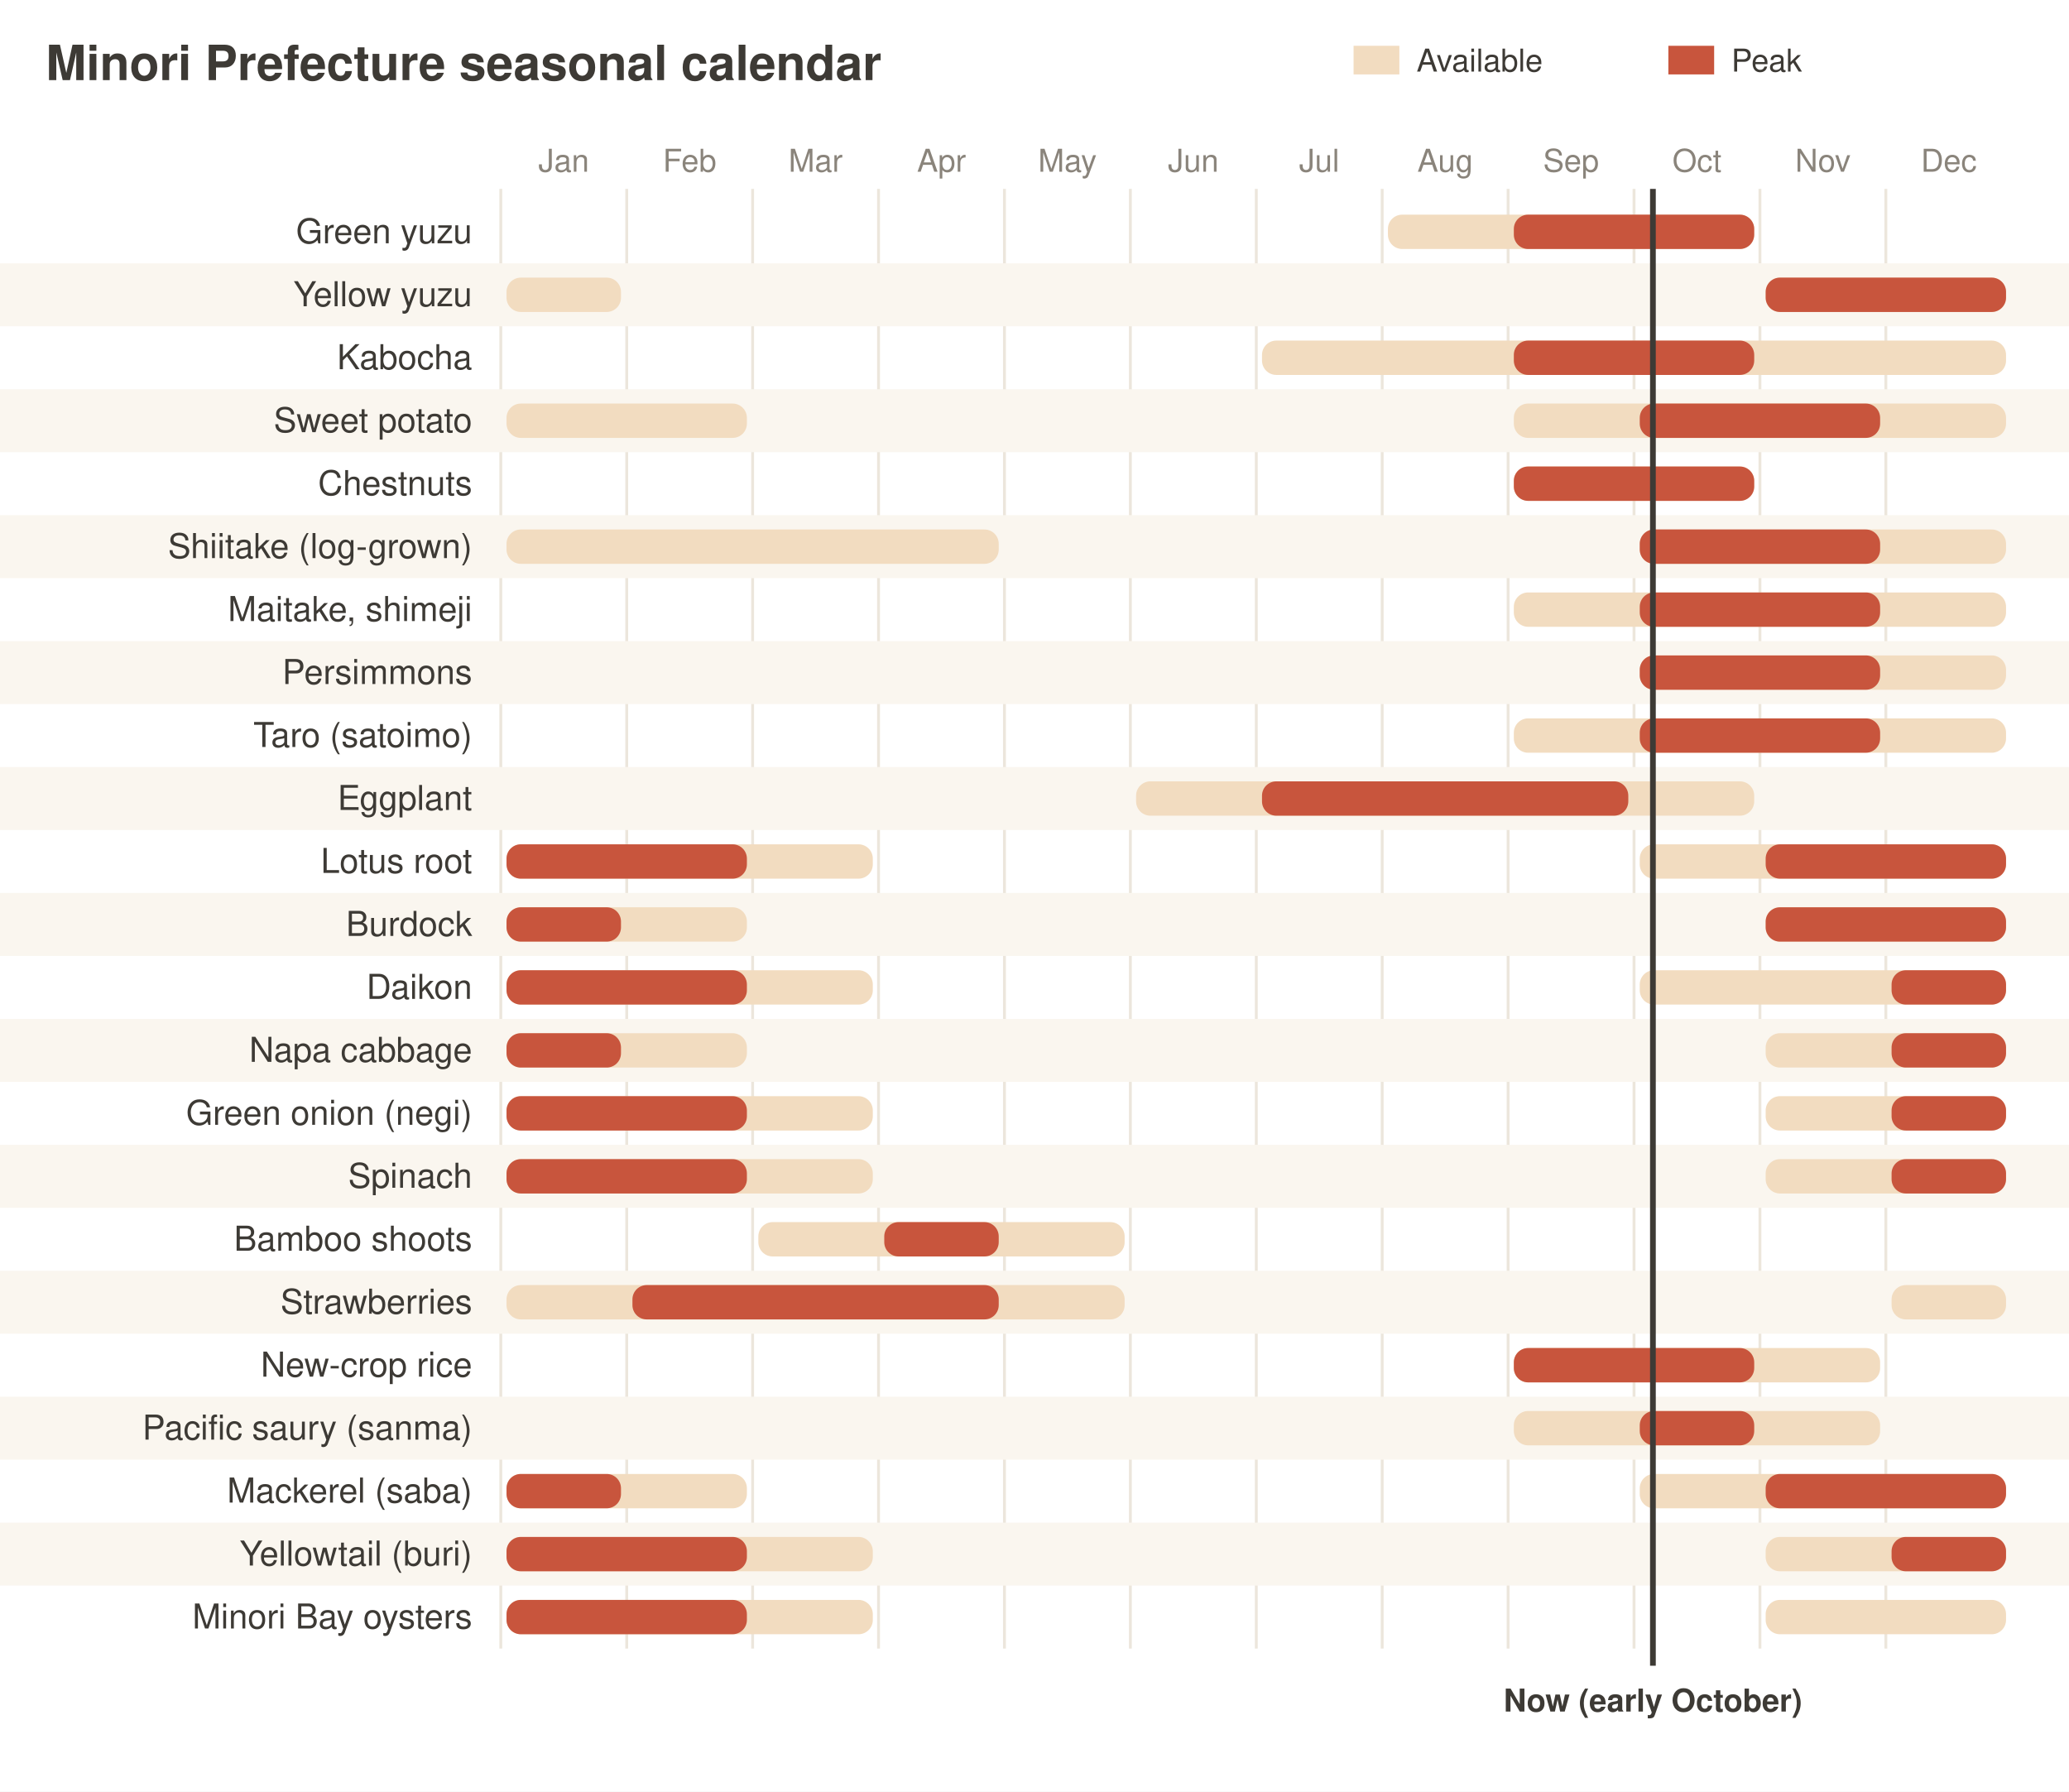
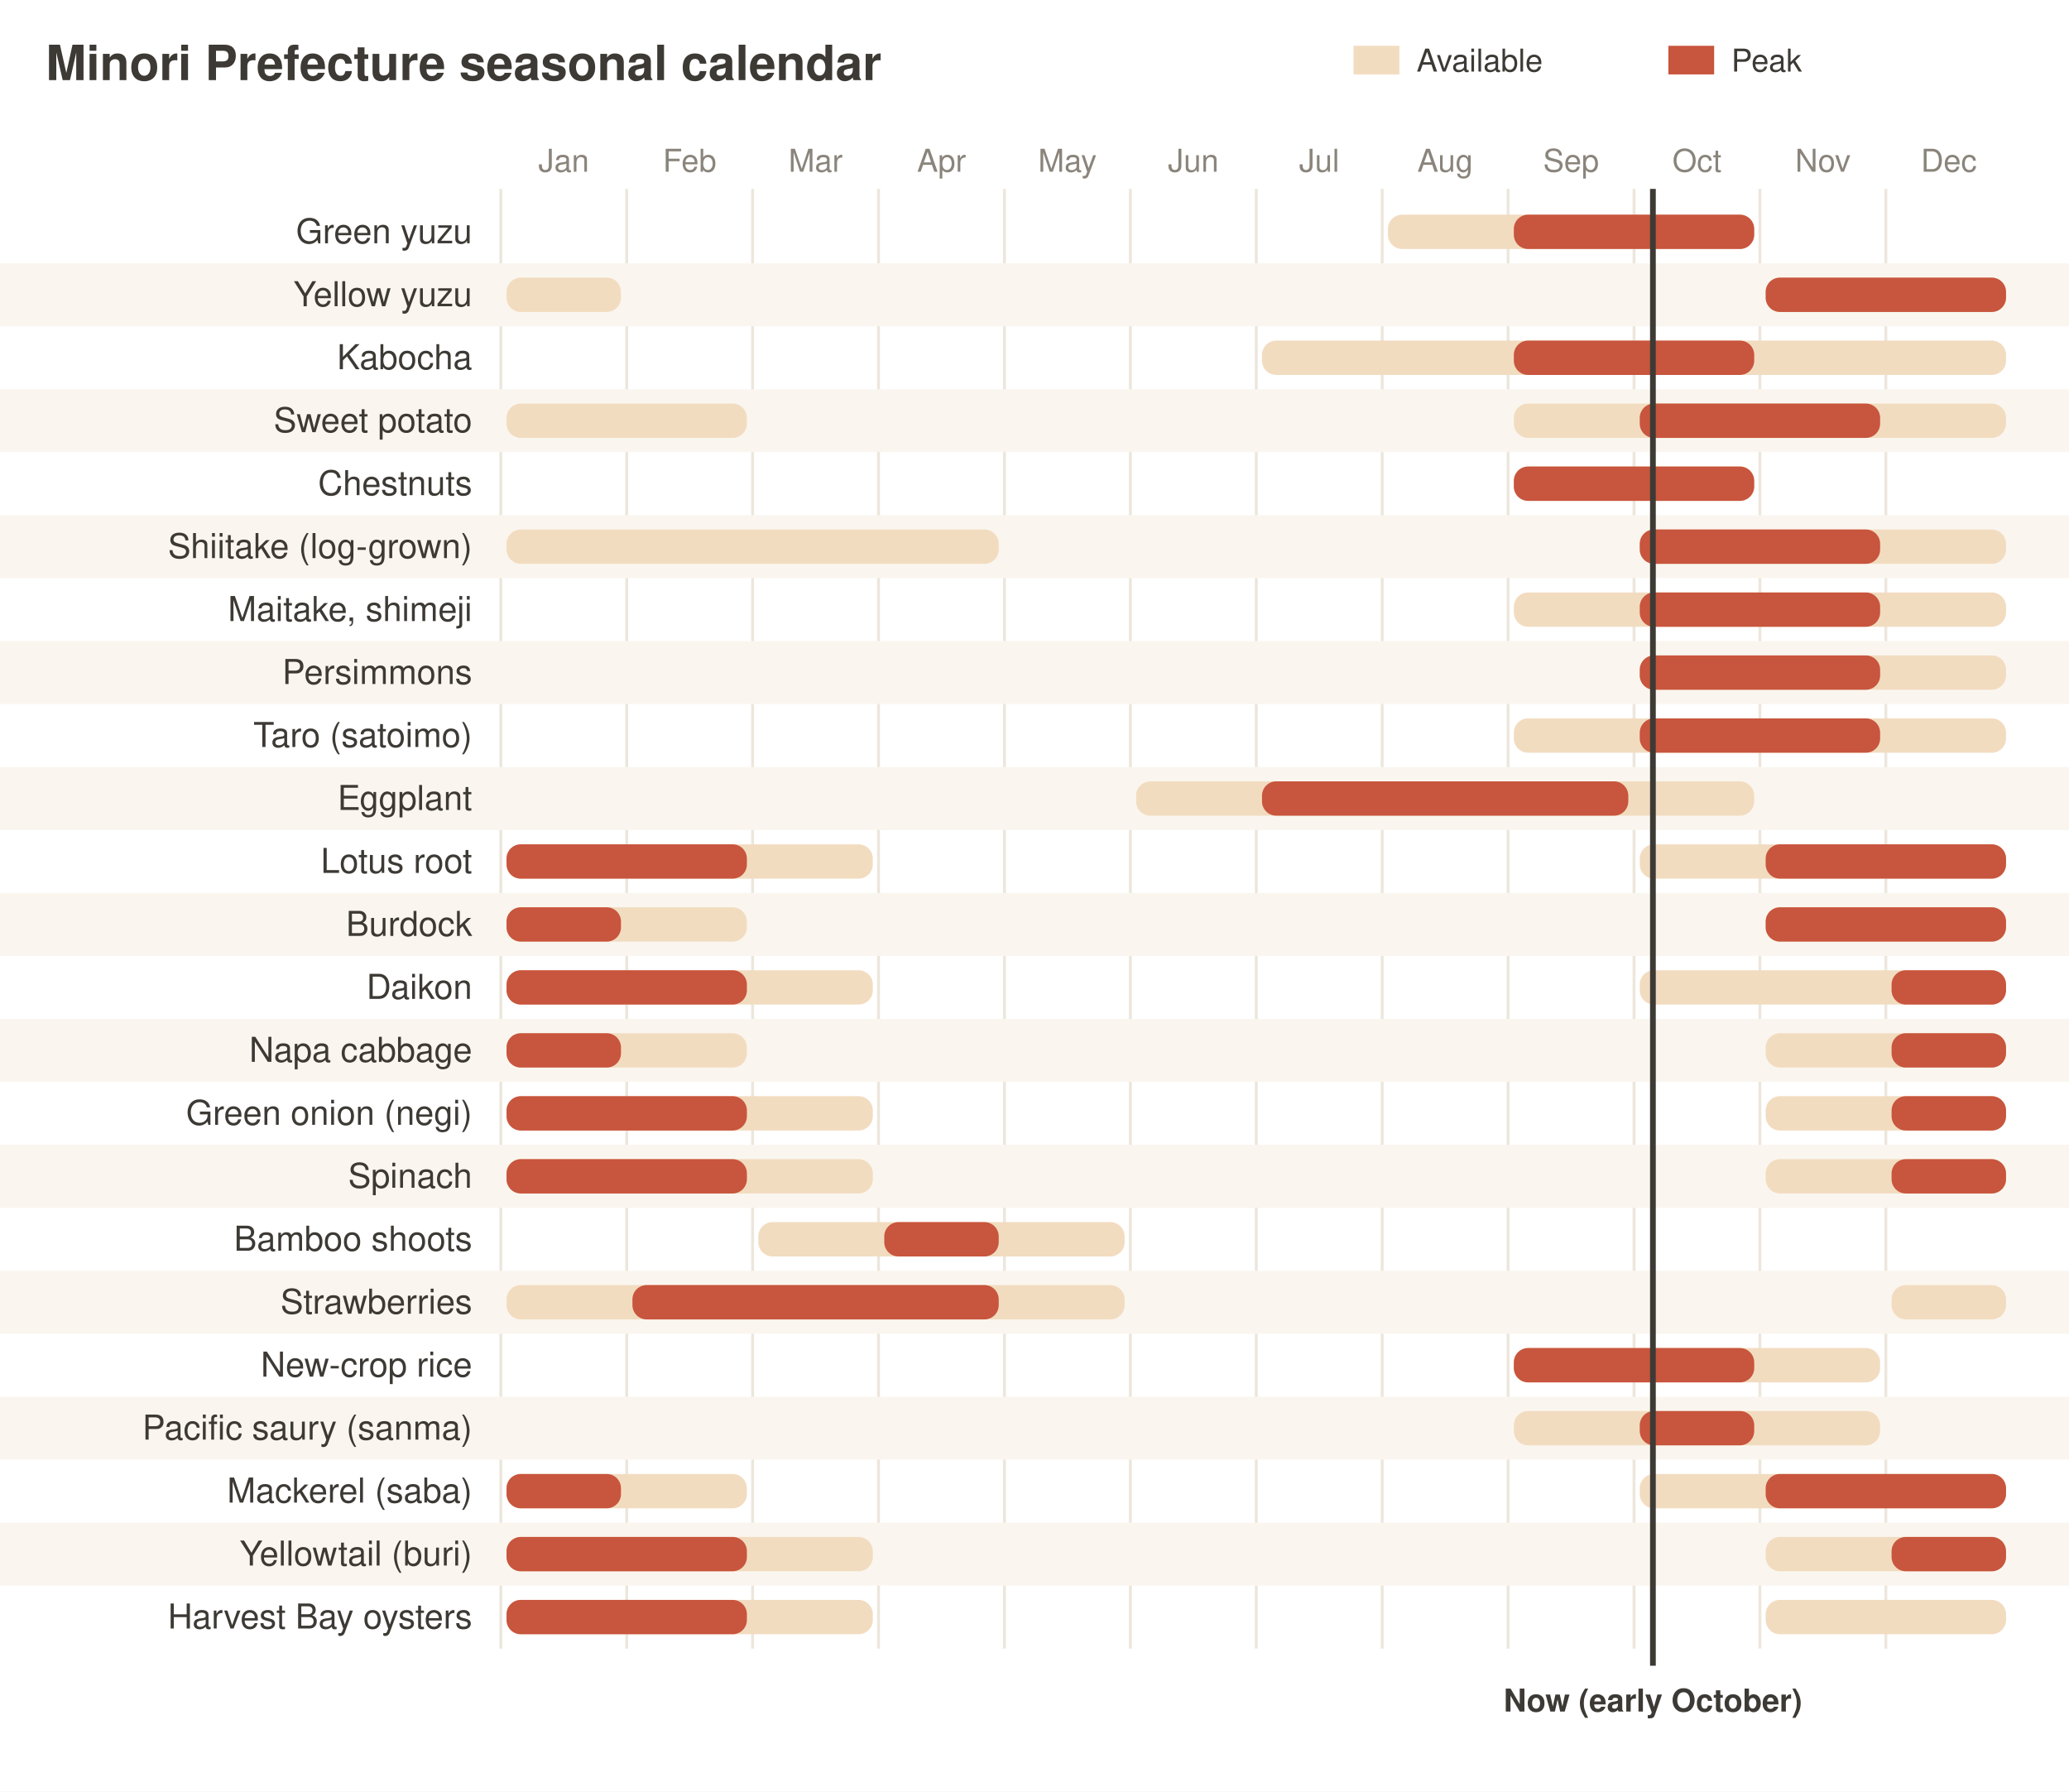
<svg xmlns="http://www.w3.org/2000/svg" viewBox="0 0 723 626" width="723" height="626" font-family="Helvetica, Arial, 'Hiragino Sans', 'Yu Gothic', Meiryo, sans-serif">
  <rect width="723" height="626" fill="#fff" />
  <text x="16" y="28" font-size="17" font-weight="bold" fill="#3d3a35">Minori Prefecture seasonal calendar</text>
  <rect x="473" y="16" width="16" height="10" fill="#f2dcc0" />
  <text x="495" y="25" font-size="11" fill="#3d3a35">Available</text>
  <rect x="583" y="16" width="16" height="10" fill="#c8553d" />
  <text x="605" y="25" font-size="11" fill="#3d3a35">Peak</text>
  <text x="197" y="60" font-size="11" fill="#8a847b" text-anchor="middle">Jan</text>
  <line x1="175" x2="175" y1="66" y2="576" stroke="#ece6dc" />
  <text x="241" y="60" font-size="11" fill="#8a847b" text-anchor="middle">Feb</text>
  <line x1="219" x2="219" y1="66" y2="576" stroke="#ece6dc" />
  <text x="285" y="60" font-size="11" fill="#8a847b" text-anchor="middle">Mar</text>
  <line x1="263" x2="263" y1="66" y2="576" stroke="#ece6dc" />
  <text x="329" y="60" font-size="11" fill="#8a847b" text-anchor="middle">Apr</text>
  <line x1="307" x2="307" y1="66" y2="576" stroke="#ece6dc" />
  <text x="373" y="60" font-size="11" fill="#8a847b" text-anchor="middle">May</text>
  <line x1="351" x2="351" y1="66" y2="576" stroke="#ece6dc" />
  <text x="417" y="60" font-size="11" fill="#8a847b" text-anchor="middle">Jun</text>
  <line x1="395" x2="395" y1="66" y2="576" stroke="#ece6dc" />
  <text x="461" y="60" font-size="11" fill="#8a847b" text-anchor="middle">Jul</text>
  <line x1="439" x2="439" y1="66" y2="576" stroke="#ece6dc" />
  <text x="505" y="60" font-size="11" fill="#8a847b" text-anchor="middle">Aug</text>
  <line x1="483" x2="483" y1="66" y2="576" stroke="#ece6dc" />
  <text x="549" y="60" font-size="11" fill="#8a847b" text-anchor="middle">Sep</text>
  <line x1="527" x2="527" y1="66" y2="576" stroke="#ece6dc" />
  <text x="593" y="60" font-size="11" fill="#8a847b" text-anchor="middle">Oct</text>
  <line x1="571" x2="571" y1="66" y2="576" stroke="#ece6dc" />
  <text x="637" y="60" font-size="11" fill="#8a847b" text-anchor="middle">Nov</text>
  <line x1="615" x2="615" y1="66" y2="576" stroke="#ece6dc" />
  <text x="681" y="60" font-size="11" fill="#8a847b" text-anchor="middle">Dec</text>
  <line x1="659" x2="659" y1="66" y2="576" stroke="#ece6dc" />
  <text x="165" y="85" font-size="12" fill="#3d3a35" text-anchor="end">Green yuzu</text>
  <rect x="485" y="75" width="128" height="12" rx="5" fill="#f2dcc0" />
  <rect x="529" y="75" width="84" height="12" rx="5" fill="#c8553d" />
  <rect x="0" y="92" width="723" height="22" fill="#faf6ef" />
  <text x="165" y="107" font-size="12" fill="#3d3a35" text-anchor="end">Yellow yuzu</text>
  <rect x="617" y="97" width="84" height="12" rx="5" fill="#f2dcc0" />
  <rect x="177" y="97" width="40" height="12" rx="5" fill="#f2dcc0" />
  <rect x="617" y="97" width="84" height="12" rx="5" fill="#c8553d" />
  <text x="165" y="129" font-size="12" fill="#3d3a35" text-anchor="end">Kabocha</text>
  <rect x="441" y="119" width="260" height="12" rx="5" fill="#f2dcc0" />
  <rect x="529" y="119" width="84" height="12" rx="5" fill="#c8553d" />
  <rect x="0" y="136" width="723" height="22" fill="#faf6ef" />
  <text x="165" y="151" font-size="12" fill="#3d3a35" text-anchor="end">Sweet potato</text>
  <rect x="529" y="141" width="172" height="12" rx="5" fill="#f2dcc0" />
  <rect x="177" y="141" width="84" height="12" rx="5" fill="#f2dcc0" />
  <rect x="573" y="141" width="84" height="12" rx="5" fill="#c8553d" />
  <text x="165" y="173" font-size="12" fill="#3d3a35" text-anchor="end">Chestnuts</text>
  <rect x="529" y="163" width="84" height="12" rx="5" fill="#f2dcc0" />
  <rect x="529" y="163" width="84" height="12" rx="5" fill="#c8553d" />
  <rect x="0" y="180" width="723" height="22" fill="#faf6ef" />
  <text x="165" y="195" font-size="12" fill="#3d3a35" text-anchor="end">Shiitake (log-grown)</text>
  <rect x="573" y="185" width="128" height="12" rx="5" fill="#f2dcc0" />
  <rect x="177" y="185" width="172" height="12" rx="5" fill="#f2dcc0" />
  <rect x="573" y="185" width="84" height="12" rx="5" fill="#c8553d" />
  <text x="165" y="217" font-size="12" fill="#3d3a35" text-anchor="end">Maitake, shimeji</text>
  <rect x="529" y="207" width="172" height="12" rx="5" fill="#f2dcc0" />
  <rect x="573" y="207" width="84" height="12" rx="5" fill="#c8553d" />
  <rect x="0" y="224" width="723" height="22" fill="#faf6ef" />
  <text x="165" y="239" font-size="12" fill="#3d3a35" text-anchor="end">Persimmons</text>
  <rect x="573" y="229" width="128" height="12" rx="5" fill="#f2dcc0" />
  <rect x="573" y="229" width="84" height="12" rx="5" fill="#c8553d" />
  <text x="165" y="261" font-size="12" fill="#3d3a35" text-anchor="end">Taro (satoimo)</text>
  <rect x="529" y="251" width="172" height="12" rx="5" fill="#f2dcc0" />
  <rect x="573" y="251" width="84" height="12" rx="5" fill="#c8553d" />
  <rect x="0" y="268" width="723" height="22" fill="#faf6ef" />
  <text x="165" y="283" font-size="12" fill="#3d3a35" text-anchor="end">Eggplant</text>
  <rect x="397" y="273" width="216" height="12" rx="5" fill="#f2dcc0" />
  <rect x="441" y="273" width="128" height="12" rx="5" fill="#c8553d" />
  <text x="165" y="305" font-size="12" fill="#3d3a35" text-anchor="end">Lotus root</text>
  <rect x="573" y="295" width="128" height="12" rx="5" fill="#f2dcc0" />
  <rect x="177" y="295" width="128" height="12" rx="5" fill="#f2dcc0" />
  <rect x="617" y="295" width="84" height="12" rx="5" fill="#c8553d" />
  <rect x="177" y="295" width="84" height="12" rx="5" fill="#c8553d" />
  <rect x="0" y="312" width="723" height="22" fill="#faf6ef" />
  <text x="165" y="327" font-size="12" fill="#3d3a35" text-anchor="end">Burdock</text>
  <rect x="617" y="317" width="84" height="12" rx="5" fill="#f2dcc0" />
  <rect x="177" y="317" width="84" height="12" rx="5" fill="#f2dcc0" />
  <rect x="617" y="317" width="84" height="12" rx="5" fill="#c8553d" />
  <rect x="177" y="317" width="40" height="12" rx="5" fill="#c8553d" />
  <text x="165" y="349" font-size="12" fill="#3d3a35" text-anchor="end">Daikon</text>
  <rect x="573" y="339" width="128" height="12" rx="5" fill="#f2dcc0" />
  <rect x="177" y="339" width="128" height="12" rx="5" fill="#f2dcc0" />
  <rect x="661" y="339" width="40" height="12" rx="5" fill="#c8553d" />
  <rect x="177" y="339" width="84" height="12" rx="5" fill="#c8553d" />
  <rect x="0" y="356" width="723" height="22" fill="#faf6ef" />
  <text x="165" y="371" font-size="12" fill="#3d3a35" text-anchor="end">Napa cabbage</text>
  <rect x="617" y="361" width="84" height="12" rx="5" fill="#f2dcc0" />
  <rect x="177" y="361" width="84" height="12" rx="5" fill="#f2dcc0" />
  <rect x="661" y="361" width="40" height="12" rx="5" fill="#c8553d" />
  <rect x="177" y="361" width="40" height="12" rx="5" fill="#c8553d" />
  <text x="165" y="393" font-size="12" fill="#3d3a35" text-anchor="end">Green onion (negi)</text>
  <rect x="617" y="383" width="84" height="12" rx="5" fill="#f2dcc0" />
  <rect x="177" y="383" width="128" height="12" rx="5" fill="#f2dcc0" />
  <rect x="661" y="383" width="40" height="12" rx="5" fill="#c8553d" />
  <rect x="177" y="383" width="84" height="12" rx="5" fill="#c8553d" />
  <rect x="0" y="400" width="723" height="22" fill="#faf6ef" />
  <text x="165" y="415" font-size="12" fill="#3d3a35" text-anchor="end">Spinach</text>
  <rect x="617" y="405" width="84" height="12" rx="5" fill="#f2dcc0" />
  <rect x="177" y="405" width="128" height="12" rx="5" fill="#f2dcc0" />
  <rect x="661" y="405" width="40" height="12" rx="5" fill="#c8553d" />
  <rect x="177" y="405" width="84" height="12" rx="5" fill="#c8553d" />
  <text x="165" y="437" font-size="12" fill="#3d3a35" text-anchor="end">Bamboo shoots</text>
  <rect x="265" y="427" width="128" height="12" rx="5" fill="#f2dcc0" />
  <rect x="309" y="427" width="40" height="12" rx="5" fill="#c8553d" />
  <rect x="0" y="444" width="723" height="22" fill="#faf6ef" />
  <text x="165" y="459" font-size="12" fill="#3d3a35" text-anchor="end">Strawberries</text>
  <rect x="661" y="449" width="40" height="12" rx="5" fill="#f2dcc0" />
  <rect x="177" y="449" width="216" height="12" rx="5" fill="#f2dcc0" />
  <rect x="221" y="449" width="128" height="12" rx="5" fill="#c8553d" />
  <text x="165" y="481" font-size="12" fill="#3d3a35" text-anchor="end">New-crop rice</text>
  <rect x="529" y="471" width="128" height="12" rx="5" fill="#f2dcc0" />
  <rect x="529" y="471" width="84" height="12" rx="5" fill="#c8553d" />
  <rect x="0" y="488" width="723" height="22" fill="#faf6ef" />
  <text x="165" y="503" font-size="12" fill="#3d3a35" text-anchor="end">Pacific saury (sanma)</text>
  <rect x="529" y="493" width="128" height="12" rx="5" fill="#f2dcc0" />
  <rect x="573" y="493" width="40" height="12" rx="5" fill="#c8553d" />
  <text x="165" y="525" font-size="12" fill="#3d3a35" text-anchor="end">Mackerel (saba)</text>
  <rect x="573" y="515" width="128" height="12" rx="5" fill="#f2dcc0" />
  <rect x="177" y="515" width="84" height="12" rx="5" fill="#f2dcc0" />
  <rect x="617" y="515" width="84" height="12" rx="5" fill="#c8553d" />
  <rect x="177" y="515" width="40" height="12" rx="5" fill="#c8553d" />
  <rect x="0" y="532" width="723" height="22" fill="#faf6ef" />
  <text x="165" y="547" font-size="12" fill="#3d3a35" text-anchor="end">Yellowtail (buri)</text>
  <rect x="617" y="537" width="84" height="12" rx="5" fill="#f2dcc0" />
  <rect x="177" y="537" width="128" height="12" rx="5" fill="#f2dcc0" />
  <rect x="661" y="537" width="40" height="12" rx="5" fill="#c8553d" />
  <rect x="177" y="537" width="84" height="12" rx="5" fill="#c8553d" />
-   <text x="165" y="569" font-size="12" fill="#3d3a35" text-anchor="end">Minori Bay oysters</text>
+   <text x="165" y="569" font-size="12" fill="#3d3a35" text-anchor="end">Harvest Bay oysters</text>
  <rect x="617" y="559" width="84" height="12" rx="5" fill="#f2dcc0" />
  <rect x="177" y="559" width="128" height="12" rx="5" fill="#f2dcc0" />
  <rect x="177" y="559" width="84" height="12" rx="5" fill="#c8553d" />
  <line x1="577.6" x2="577.6" y1="66" y2="582" stroke="#3d3a35" stroke-width="2" />
  <text x="577.6" y="598" font-size="11" fill="#3d3a35" text-anchor="middle" font-weight="bold">Now (early October)</text>
</svg>
